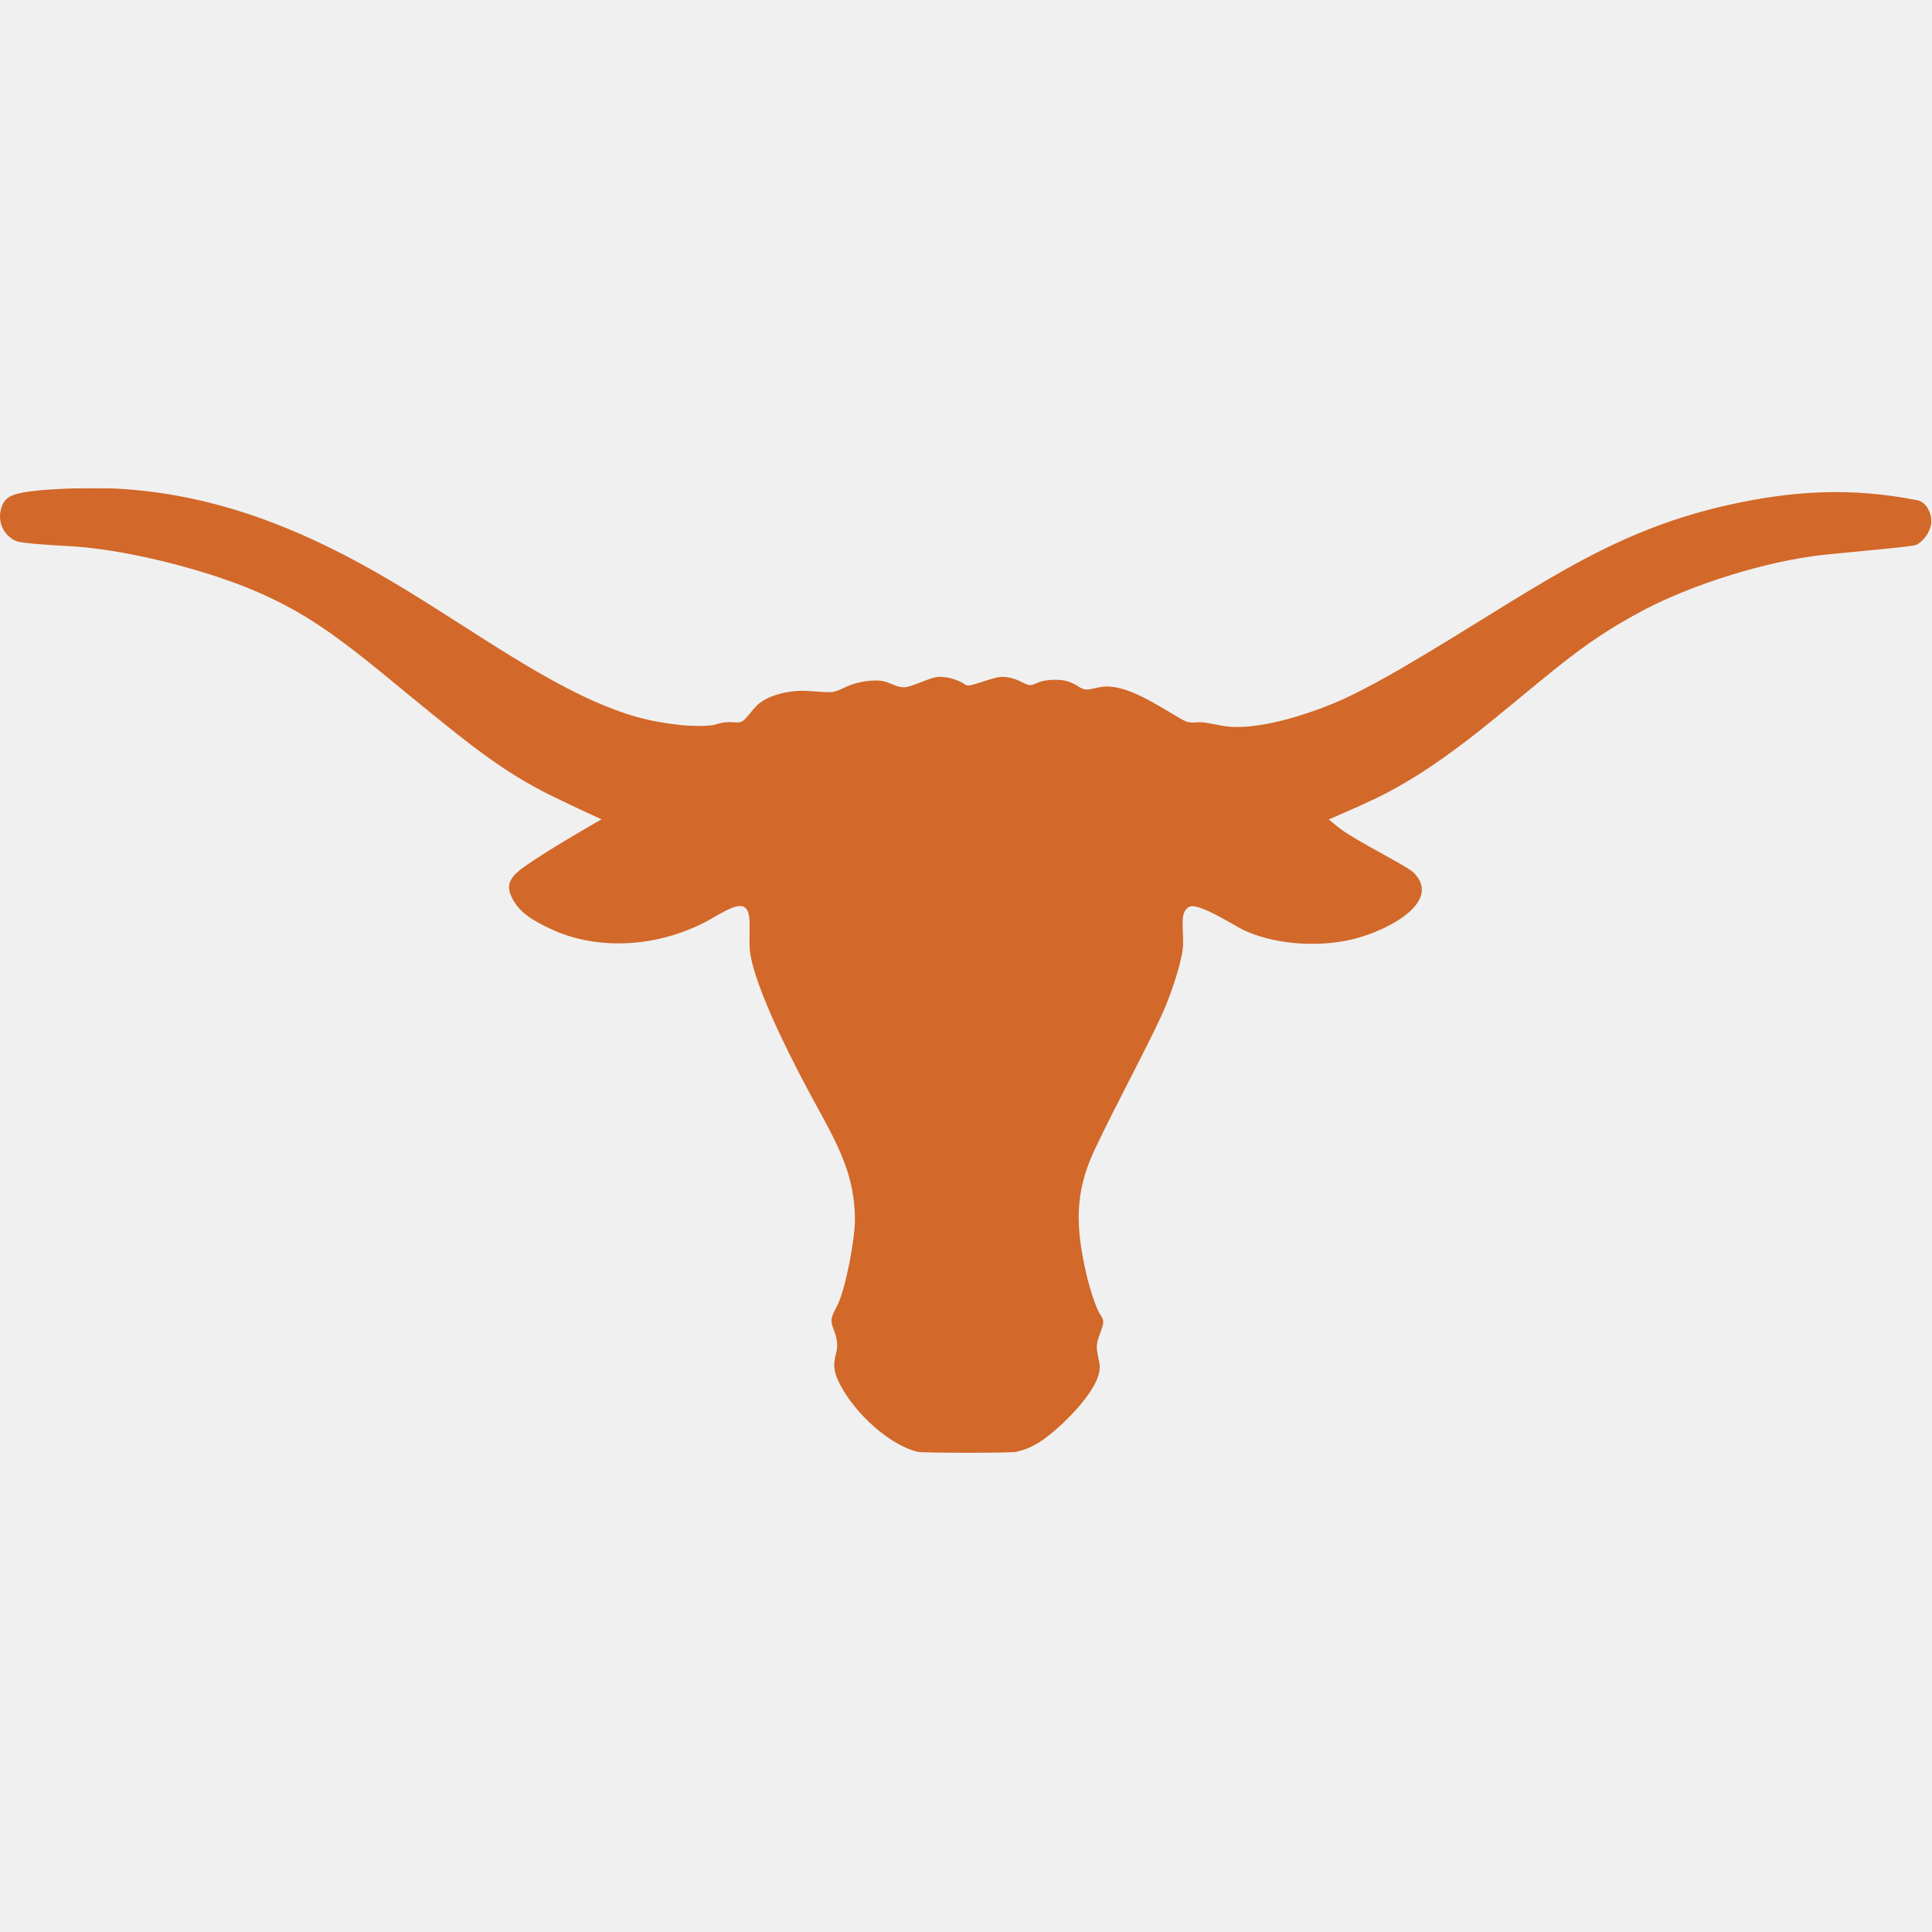
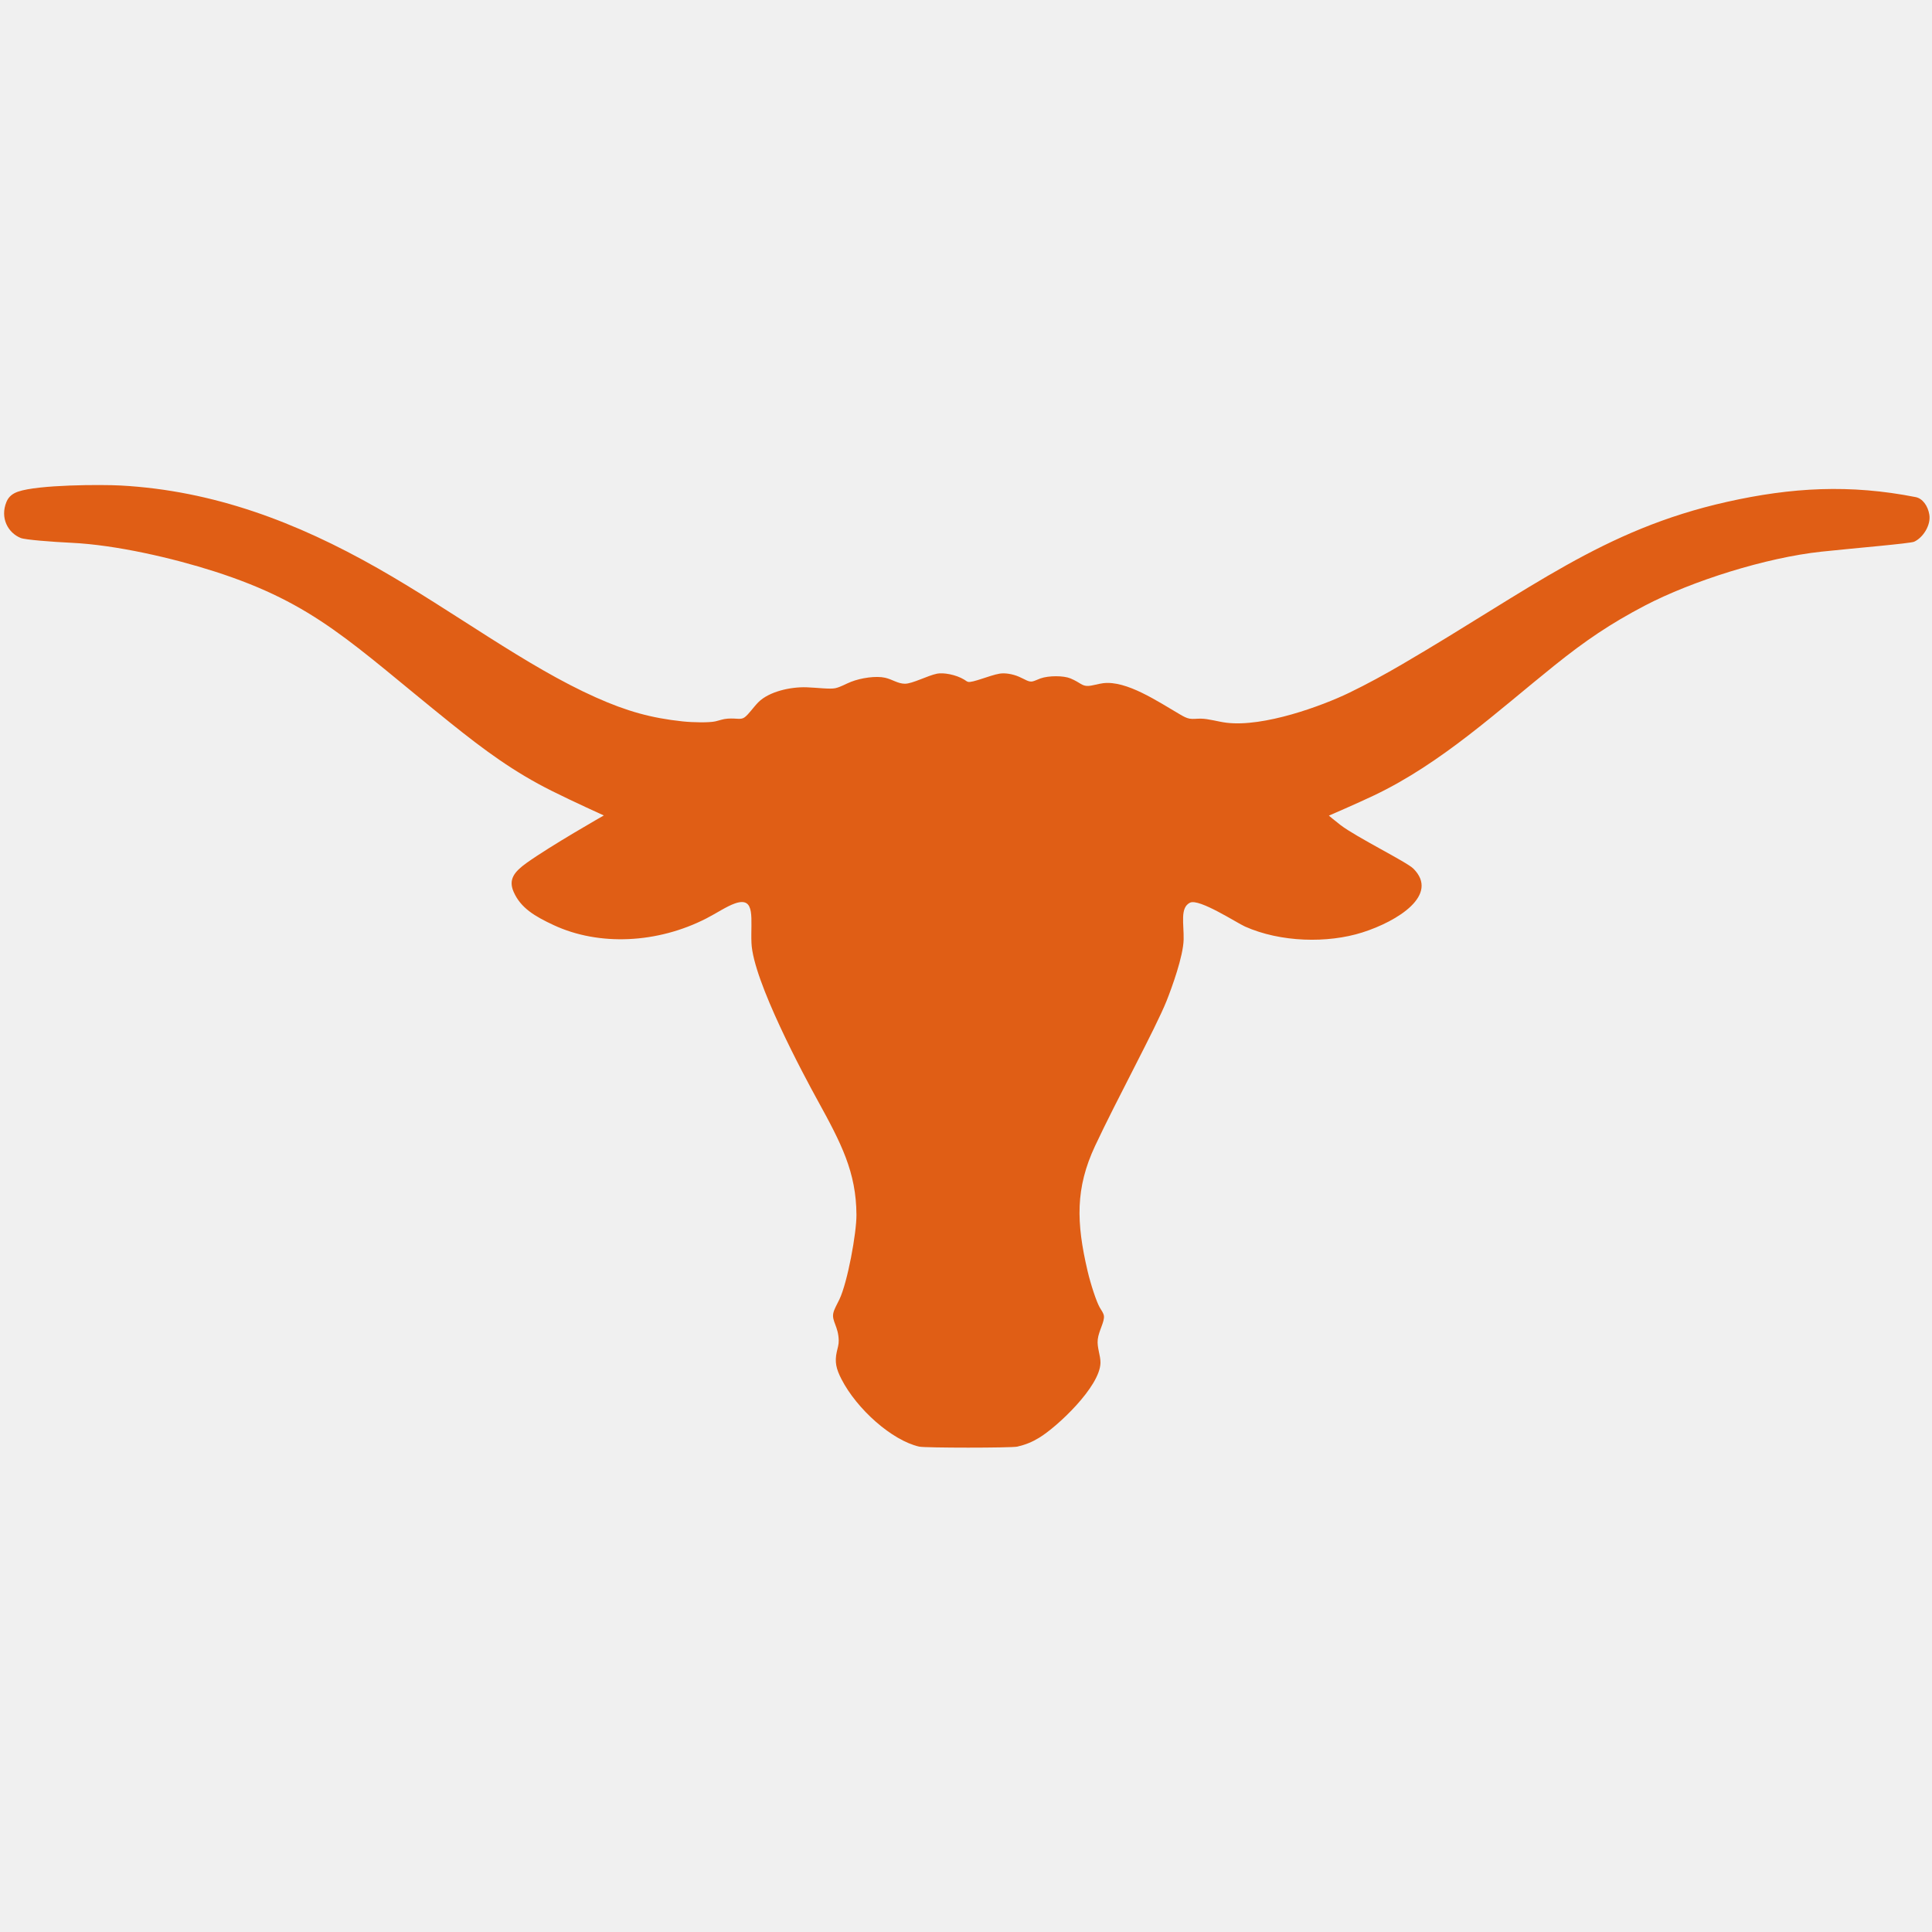
- <svg xmlns="http://www.w3.org/2000/svg" xmlns:xlink="http://www.w3.org/1999/xlink" width="250px" height="250px" viewBox="0 0 250 250" version="1.1">
-   <defs>
-     <polygon id="path-1" points="249.915 124.987 5.63346681e-05 124.987 5.63346681e-05 0.168 249.915 0.168 249.915 124.987" />
-   </defs>
-   <g id="Page-1" stroke="none" stroke-width="1" fill="none" fill-rule="evenodd">
-     <g id="TEXAS">
-       <g id="texas-logo" transform="translate(0, 63)">
-         <mask id="mask-2" fill="white">
-           <use xlink:href="#path-1" />
-         </mask>
-         <g id="Clip-2" />
-         <path d="M77.839,43.016 C77.839,43.016 73.897,41.236 71.083,39.831 C66.154,37.372 62.335,34.55 57.901,30.992 C45.02,20.658 40.421,15.573 27.289,11.368 C21.919,9.648 14.528,7.929 8.71,7.656 C6.287,7.542 2.743,7.269 2.163,7.037 C0.506,6.373 -0.553,4.438 0.305,2.352 C0.6,1.635 1.147,1.256 1.809,1.026 C4.432,0.116 12.625,0.092 15.151,0.23 C27.158,0.889 37.928,4.954 48.501,10.961 C58.41,16.59 67.726,23.666 76.834,27.721 C80.855,29.512 83.985,30.381 88.034,30.815 C89.478,30.969 91.525,30.992 92.317,30.815 C92.851,30.695 93.315,30.502 93.908,30.462 C95.143,30.378 95.604,30.656 96.121,30.285 C96.628,29.92 97.28,28.953 97.89,28.34 C99.272,26.951 102.051,26.325 104.154,26.395 C105.483,26.44 107.194,26.668 107.887,26.513 C108.585,26.357 109.198,25.974 109.922,25.688 C111.228,25.174 113.172,24.891 114.349,25.158 C115.29,25.371 116.001,25.929 116.914,25.936 C117.894,25.943 119.858,24.877 121.105,24.628 C121.883,24.472 123.509,24.728 124.622,25.405 C124.815,25.522 124.931,25.636 125.104,25.688 C125.657,25.854 127.923,24.842 129.209,24.628 C129.897,24.513 130.871,24.661 131.714,25.022 C132.554,25.382 132.969,25.738 133.478,25.635 C133.771,25.576 134.141,25.379 134.518,25.246 C135.597,24.865 137.511,24.871 138.411,25.246 C139.727,25.796 139.876,26.254 140.711,26.219 C141.275,26.195 141.973,25.948 142.657,25.865 C145.695,25.496 149.701,28.208 152.654,29.931 C153.071,30.174 153.454,30.387 153.861,30.462 C154.314,30.544 154.797,30.454 155.326,30.462 C156.358,30.476 157.563,30.858 158.653,30.992 C163.485,31.588 171.067,28.811 174.596,27.103 C176.92,25.977 179.193,24.735 181.496,23.39 C198.186,13.648 207.468,5.967 223.611,2.352 C232.027,0.467 239.601,0.052 248.118,1.733 C249.01,1.91 249.706,2.87 249.886,4.014 C250.107,5.413 249.034,7.011 247.916,7.518 C247.404,7.75 240.14,8.352 235.909,8.805 C228.639,9.581 219.065,12.618 212.993,15.788 C208.48,18.143 205.216,20.366 201.226,23.567 C193.753,29.561 186.557,36.251 177.837,40.403 C175.581,41.477 171.95,43.037 171.95,43.037 C171.95,43.037 172.706,43.685 173.446,44.251 C175.527,45.842 182.038,49.039 182.912,49.908 C186.337,53.317 180.872,56.734 176.297,58.187 C171.797,59.617 165.685,59.482 161.059,57.422 C160.005,56.953 155.103,53.747 153.922,54.329 C152.599,54.979 153.142,57.06 153.097,59.109 C153.049,61.291 151.561,65.361 150.885,67.057 C149.49,70.559 144.4,79.885 141.596,85.885 C139.041,91.349 139.154,95.799 140.622,102.061 C141.036,103.826 141.777,106.08 142.215,106.835 C142.444,107.229 142.689,107.533 142.748,107.9 C142.865,108.636 142.073,109.857 141.949,110.972 C141.832,112.027 142.326,113.063 142.303,114.013 C142.23,117.107 136.704,122.288 134.34,123.718 C133.409,124.282 132.586,124.616 131.513,124.868 C130.758,125.044 119.536,125.044 118.766,124.868 C115.236,124.056 110.686,120.012 108.684,116.116 C107.996,114.778 107.787,113.901 108.078,112.57 C108.184,112.084 108.34,111.634 108.33,111.113 C108.293,109.288 107.42,108.617 107.622,107.577 C107.724,107.052 108.105,106.431 108.418,105.774 C109.477,103.552 110.642,97.184 110.63,94.813 C110.603,89.273 108.663,85.55 105.587,79.963 C103.8,76.717 97.227,64.479 97.005,59.579 C96.866,56.502 97.628,53.466 94.861,54.427 C93.763,54.808 92.464,55.696 91.166,56.361 C84.797,59.628 77.208,59.968 71.349,57.245 C68.882,56.099 67.042,55.013 66.129,52.914 C65.431,51.312 66.216,50.318 67.837,49.161 C70.993,46.908 77.839,43.016 77.839,43.016" id="Fill-1" fill="#D26829" mask="url(#mask-2)" />
+ <svg xmlns="http://www.w3.org/2000/svg" width="200px" height="200px" viewBox="0 0 200 200" version="1.1">
+   <g id="texas" stroke="none" stroke-width="1" fill="none" fill-rule="evenodd">
+     <g id="texas_BGL" fill="#E05E15">
+       <g id="texas" transform="translate(0, 50)">
+         <g id="g10" transform="translate(100.0354, 49.98371) scale(-1, 1) rotate(-180) translate(-100.0354, -49.98371) translate(0.141693, 0.107689)" fill-rule="nonzero">
+           <g id="g12" transform="translate(0.255048, 0)">
+             <path d="M62.11,65.444 C62.11,65.444 58.966,66.866 56.722,67.987 C52.791,69.95 49.745,72.202 46.208,75.043 C35.935,83.292 32.266,87.351 21.793,90.708 C17.51,92.081 11.615,93.453 6.975,93.671 C5.043,93.762 2.216,93.98 1.753,94.166 C0.432,94.696 -0.413,96.24 0.272,97.905 C0.507,98.477 0.943,98.78 1.471,98.964 C3.563,99.69 10.098,99.71 12.112,99.599 C21.689,99.073 30.278,95.828 38.711,91.033 C46.614,86.539 54.044,80.891 61.308,77.654 C64.515,76.224 67.012,75.53 70.241,75.184 C71.392,75.061 73.026,75.043 73.656,75.184 C74.083,75.28 74.453,75.435 74.926,75.466 C75.911,75.533 76.279,75.311 76.69,75.608 C77.095,75.899 77.615,76.67 78.102,77.16 C79.204,78.268 81.42,78.768 83.097,78.712 C84.158,78.677 85.522,78.494 86.075,78.618 C86.631,78.743 87.121,79.049 87.698,79.277 C88.739,79.687 90.29,79.914 91.229,79.7 C91.98,79.53 92.546,79.084 93.275,79.08 C94.056,79.074 95.623,79.924 96.617,80.124 C97.238,80.248 98.534,80.043 99.422,79.503 C99.576,79.409 99.669,79.318 99.807,79.277 C100.248,79.145 102.055,79.952 103.081,80.124 C103.629,80.215 104.406,80.097 105.078,79.809 C105.748,79.521 106.079,79.237 106.486,79.319 C106.719,79.366 107.014,79.523 107.314,79.63 C108.175,79.934 109.702,79.929 110.42,79.63 C111.469,79.191 111.588,78.825 112.254,78.853 C112.703,78.872 113.261,79.069 113.806,79.136 C116.228,79.43 119.424,77.265 121.779,75.89 C122.112,75.696 122.417,75.525 122.742,75.466 C123.103,75.401 123.489,75.472 123.911,75.466 C124.734,75.455 125.695,75.15 126.564,75.043 C130.418,74.567 136.466,76.784 139.279,78.148 C141.133,79.046 142.946,80.037 144.783,81.111 C158.094,88.888 165.497,95.019 178.371,97.905 C185.084,99.41 191.124,99.741 197.916,98.399 C198.628,98.258 199.183,97.491 199.328,96.579 C199.505,95.462 198.647,94.186 197.757,93.782 C197.348,93.596 191.555,93.115 188.179,92.754 C182.383,92.135 174.747,89.71 169.903,87.18 C166.304,85.299 163.701,83.525 160.519,80.97 C154.558,76.186 148.818,70.845 141.864,67.531 C140.066,66.673 137.169,65.427 137.169,65.427 C137.169,65.427 137.772,64.911 138.362,64.459 C140.022,63.188 145.215,60.637 145.912,59.943 C148.644,57.222 144.285,54.494 140.636,53.334 C137.047,52.193 132.173,52.3 128.483,53.945 C127.642,54.32 123.733,56.878 122.791,56.414 C121.735,55.895 122.169,54.234 122.133,52.599 C122.095,50.857 120.908,47.608 120.369,46.253 C119.256,43.458 115.197,36.013 112.96,31.224 C110.922,26.862 111.013,23.31 112.183,18.311 C112.513,16.902 113.104,15.103 113.453,14.501 C113.636,14.185 113.832,13.943 113.879,13.65 C113.972,13.063 113.34,12.088 113.242,11.198 C113.149,10.356 113.542,9.528 113.524,8.771 C113.465,6.301 109.059,2.165 107.173,1.023 C106.431,0.573 105.774,0.306 104.918,0.106 C104.316,-0.035 95.365,-0.035 94.752,0.106 C91.936,0.753 88.307,3.981 86.71,7.092 C86.162,8.16 85.995,8.86 86.227,9.922 C86.312,10.311 86.437,10.67 86.428,11.086 C86.398,12.542 85.702,13.078 85.864,13.908 C85.945,14.327 86.249,14.823 86.499,15.347 C87.343,17.121 88.272,22.204 88.263,24.097 C88.241,28.519 86.694,31.492 84.241,35.951 C82.815,38.543 77.573,48.311 77.396,52.223 C77.285,54.679 77.893,57.103 75.686,56.336 C74.81,56.031 73.774,55.323 72.739,54.792 C67.659,52.184 61.607,51.912 56.933,54.086 C54.966,55.001 53.498,55.868 52.77,57.544 C52.214,58.822 52.839,59.616 54.132,60.54 C56.65,62.338 62.11,65.444 62.11,65.444" id="path14" />
+           </g>
+         </g>
      </g>
    </g>
  </g>
</svg>
